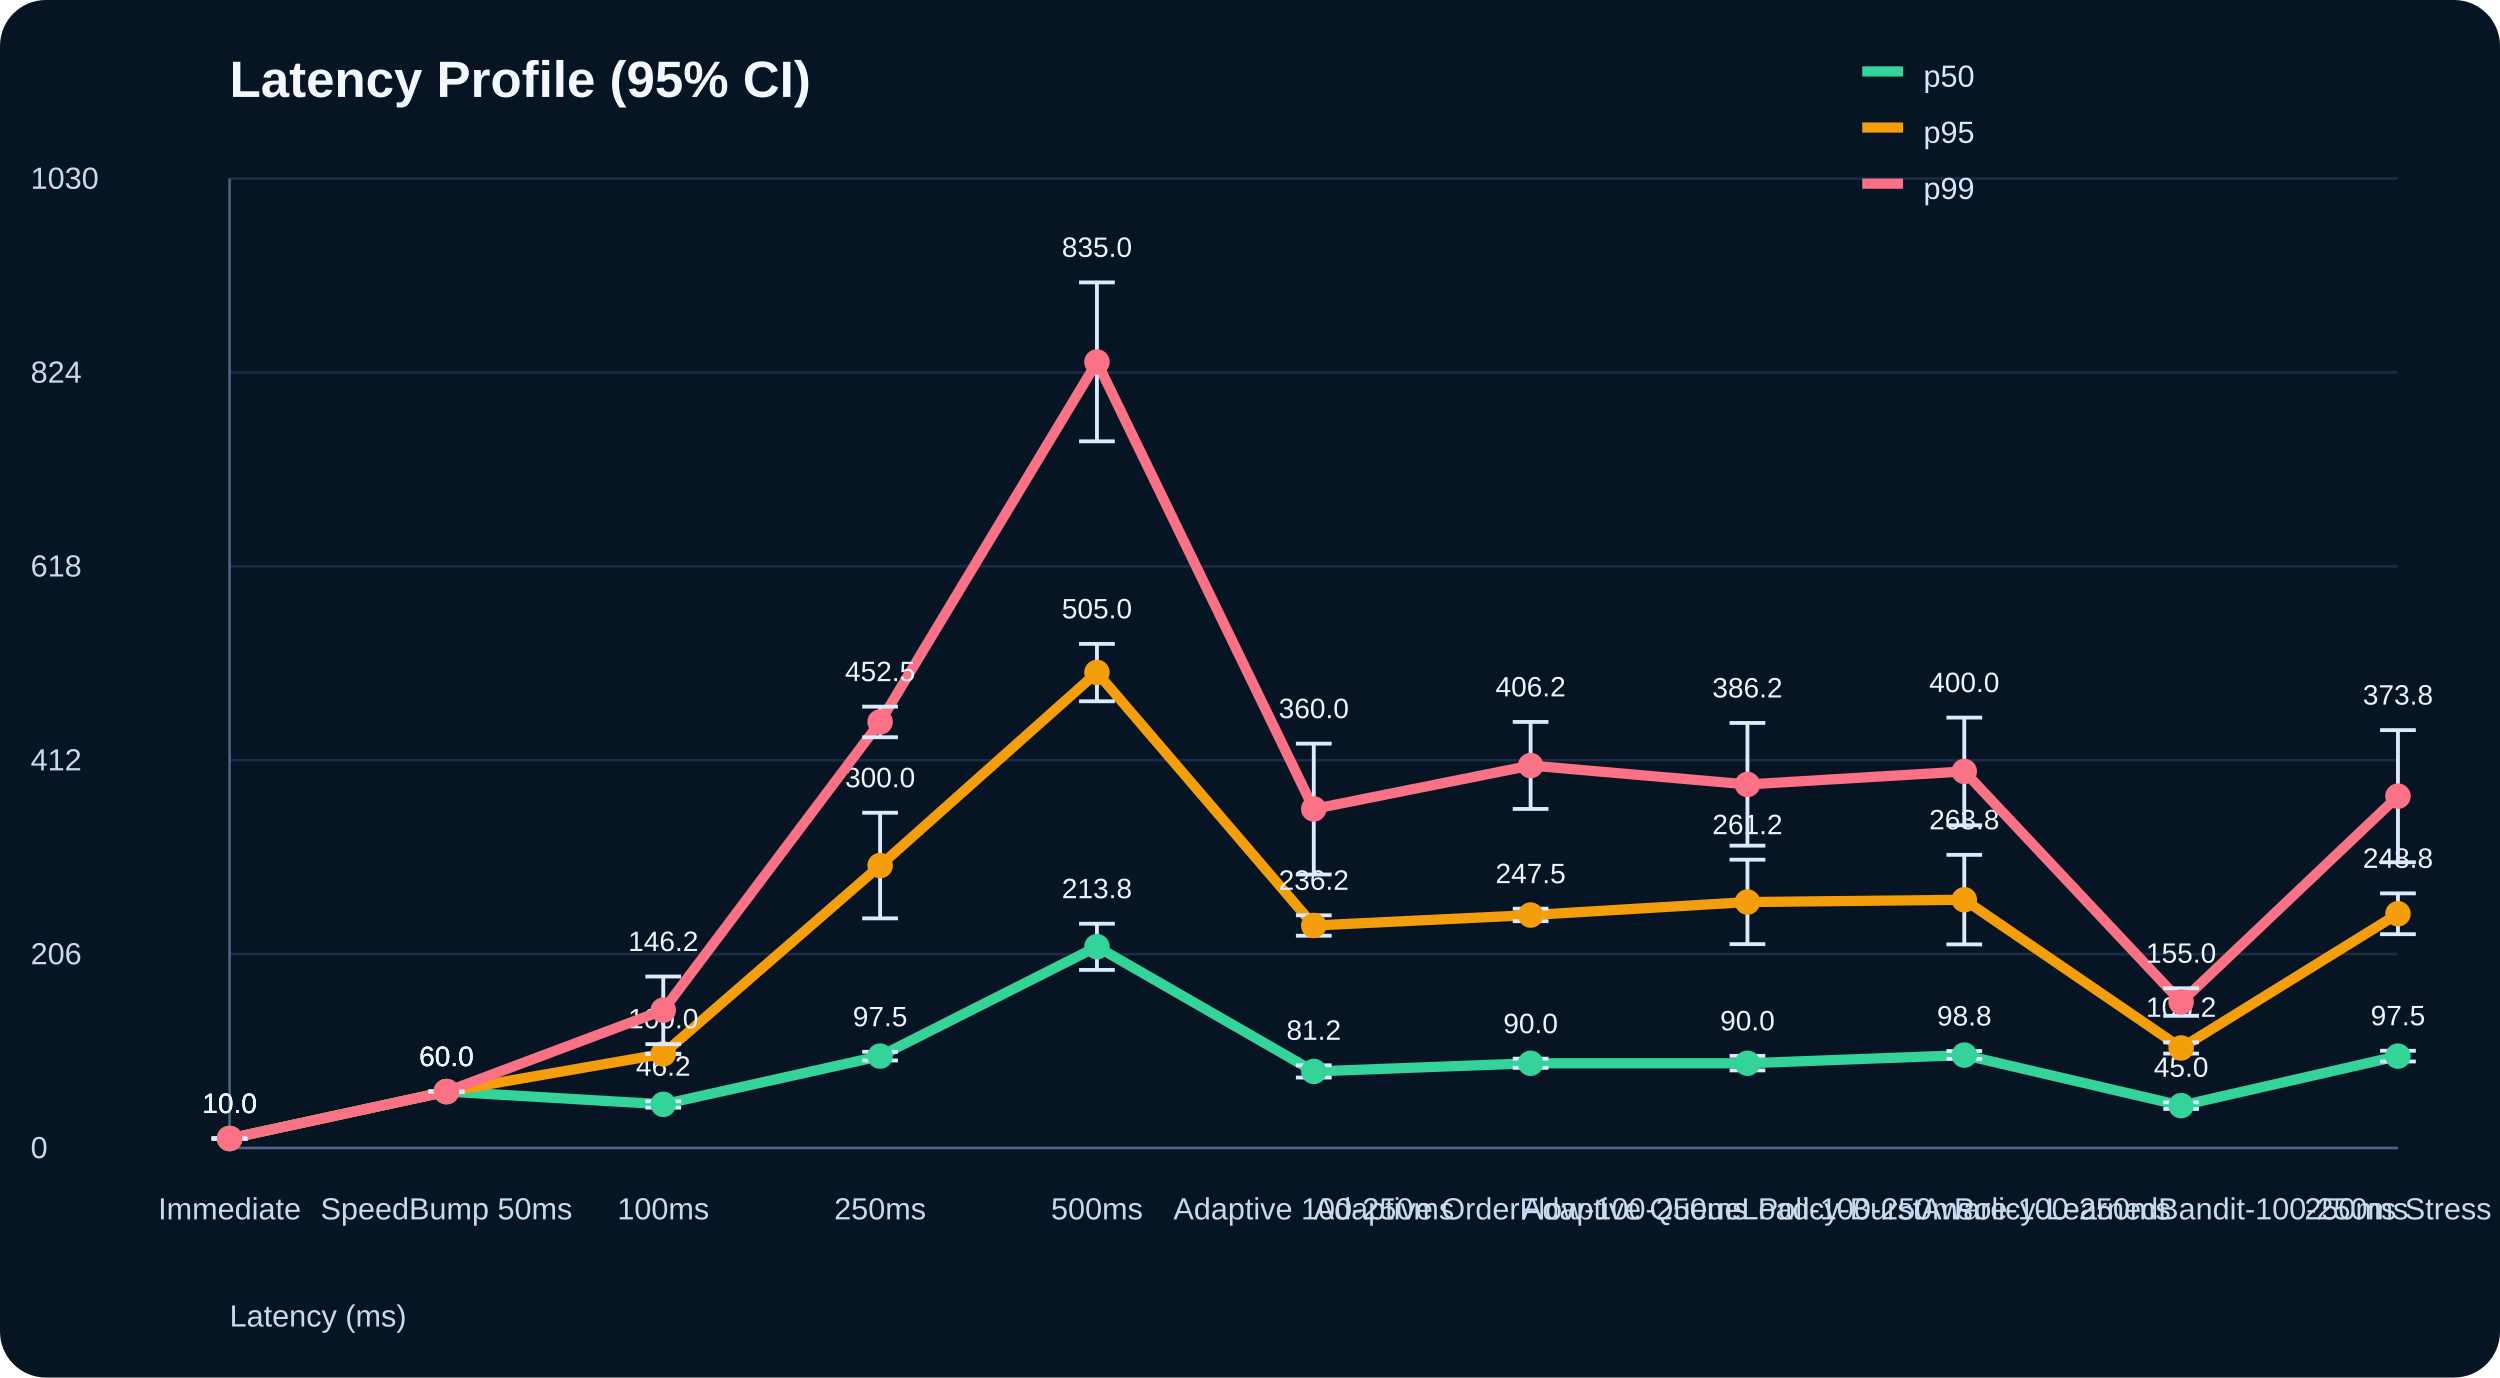
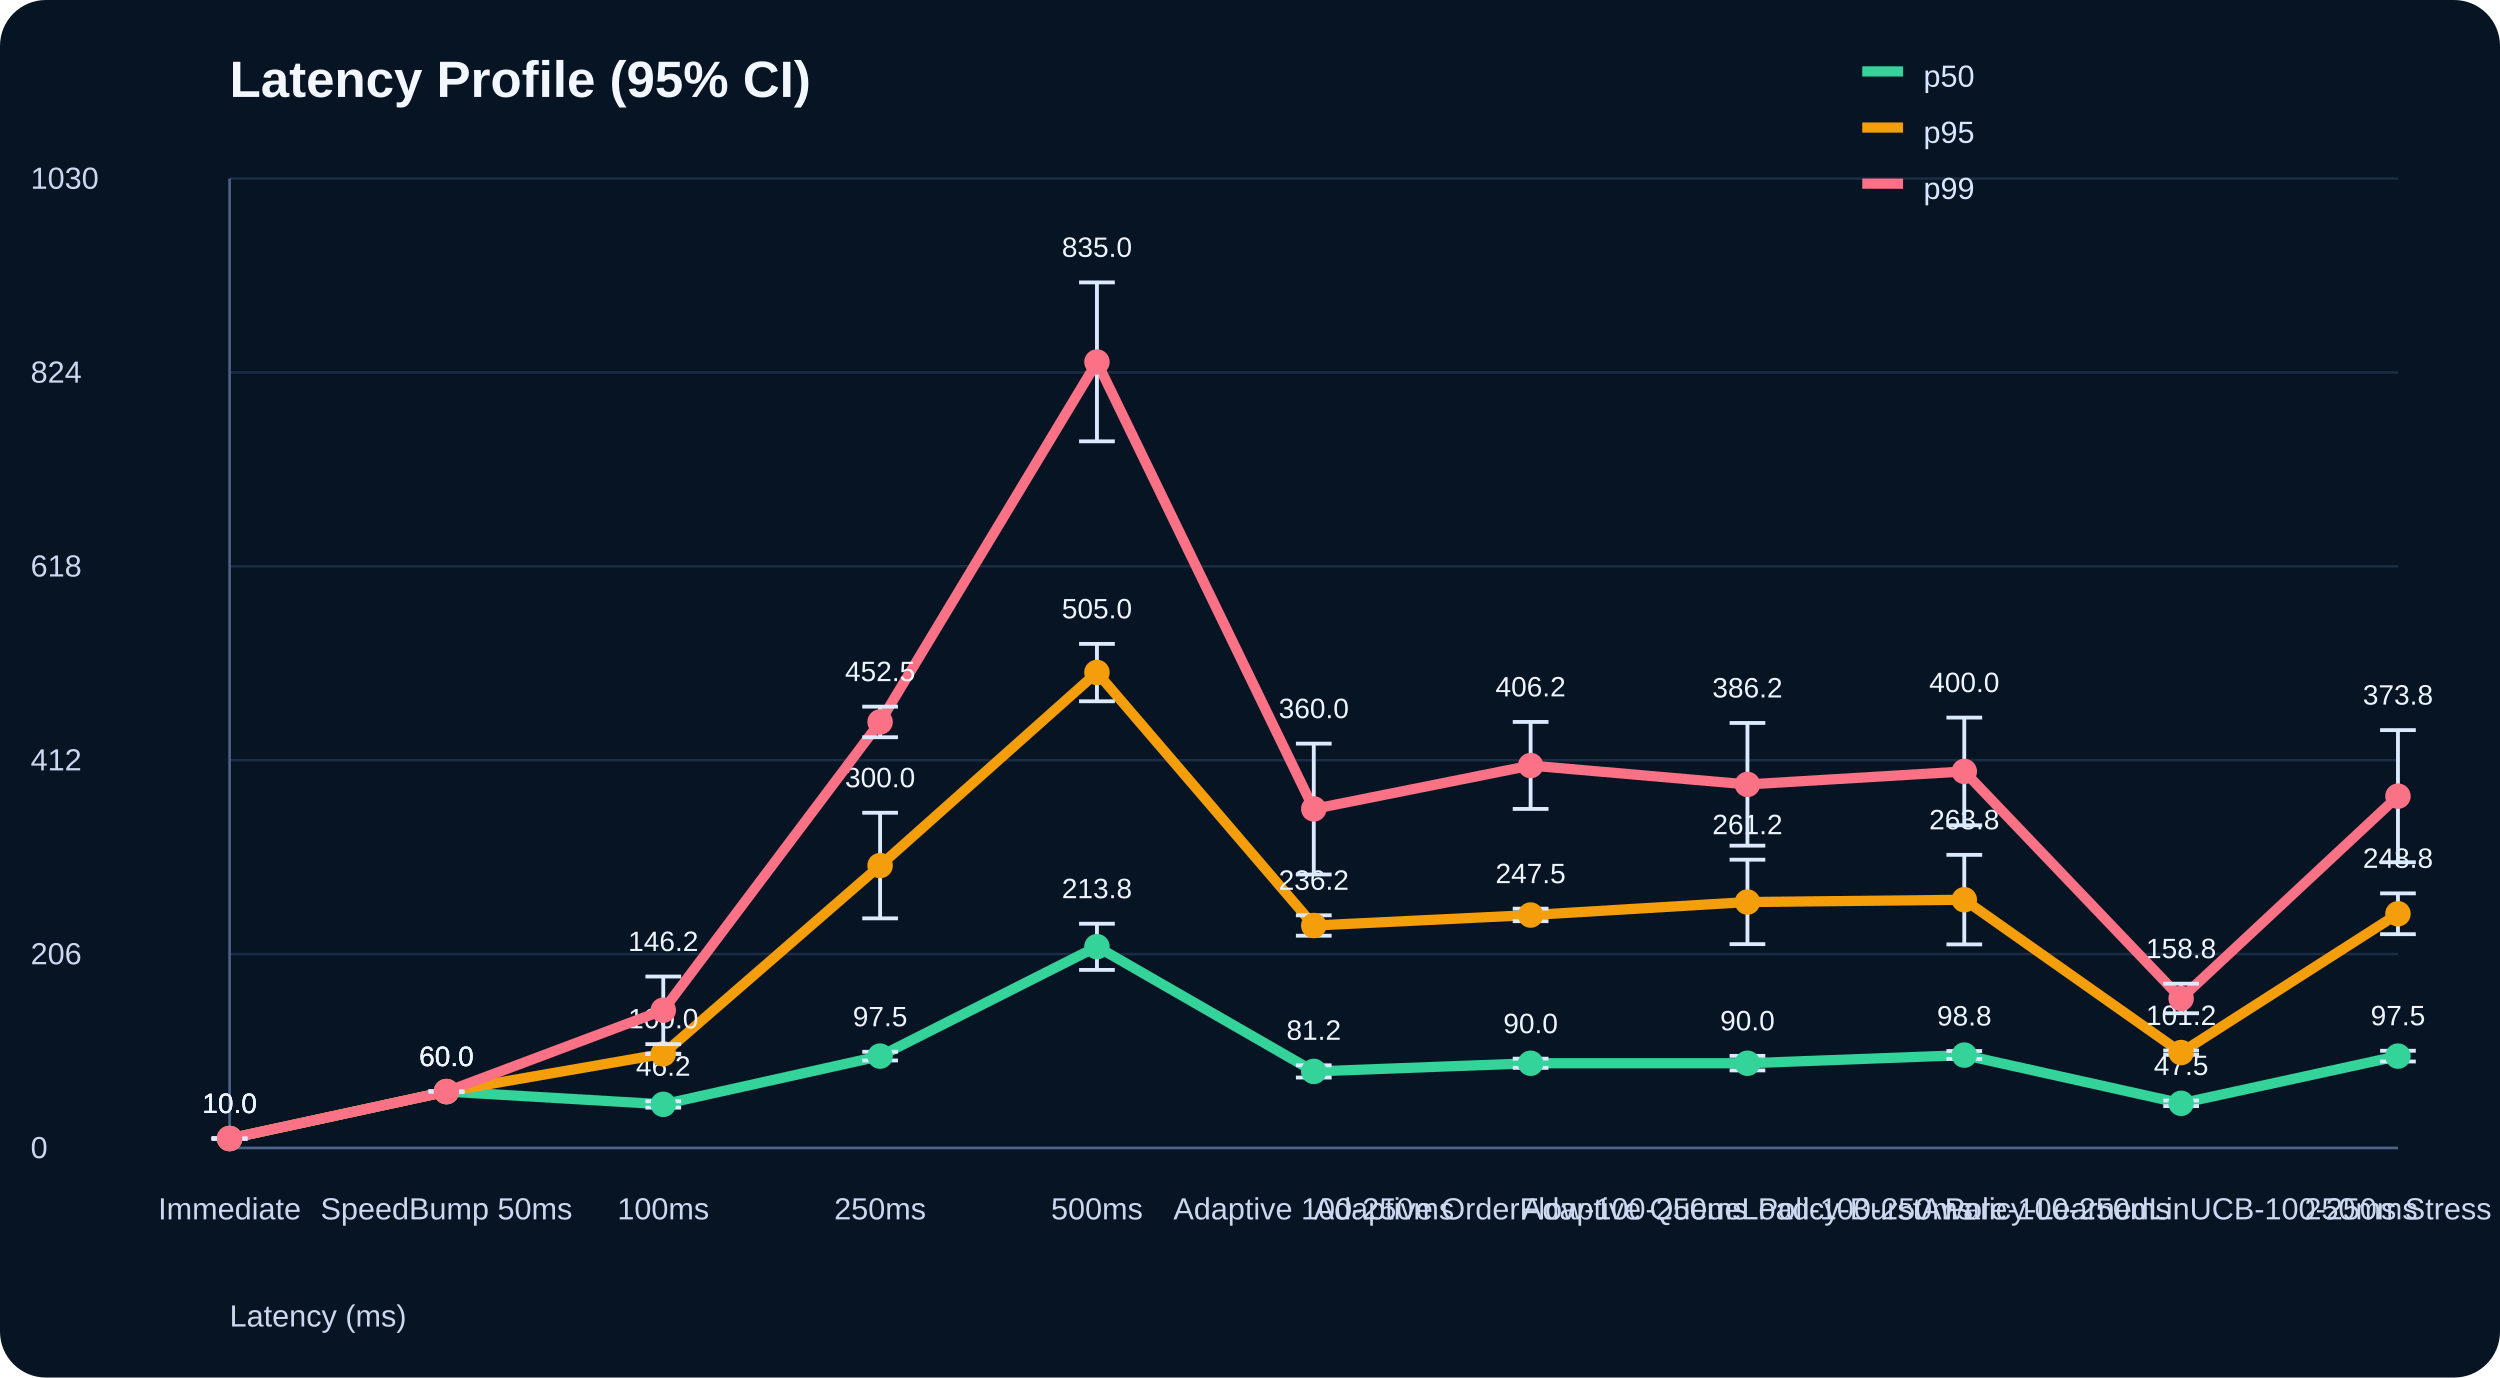
<svg xmlns="http://www.w3.org/2000/svg" width="980" height="540" viewBox="0 0 980 540" role="img">
  <style>.title{font:700 20px Arial; fill:#f3f7ff;}.label{font:12px Arial; fill:#cbd8f0;}.value{font:11px Arial; fill:#eef5ff;}.axis{stroke:#4d6387; stroke-width:1;}.grid{stroke:#20324d; stroke-width:1; opacity:.8;}.legend{font:12px Arial; fill:#d7e7ff;}.bg{fill:#071423;}.err{stroke:#dbeafe; stroke-width:1.5;}</style>
  <rect class="bg" x="0" y="0" width="980" height="540" rx="18" />
  <text class="title" x="90" y="38">Latency Profile (95% CI)</text>
  <text class="label" x="90" y="520">Latency (ms)</text>
  <line class="grid" x1="90" y1="70.0" x2="940" y2="70.0" />
  <text class="label" x="12" y="74.0">1030</text>
  <line class="grid" x1="90" y1="146.0" x2="940" y2="146.0" />
  <text class="label" x="12" y="150.0">824</text>
  <line class="grid" x1="90" y1="222.0" x2="940" y2="222.0" />
  <text class="label" x="12" y="226.0">618</text>
  <line class="grid" x1="90" y1="298.0" x2="940" y2="298.0" />
  <text class="label" x="12" y="302.0">412</text>
  <line class="grid" x1="90" y1="374.0" x2="940" y2="374.0" />
  <text class="label" x="12" y="378.0">206</text>
  <line class="grid" x1="90" y1="450.0" x2="940" y2="450.0" />
  <text class="label" x="12" y="454.0">0</text>
  <line class="axis" x1="90" y1="70" x2="90" y2="450" />
  <line class="axis" x1="90" y1="450" x2="940" y2="450" />
  <text class="label" x="90.0" y="478" text-anchor="middle">Immediate</text>
  <text class="label" x="175.0" y="478" text-anchor="middle">SpeedBump 50ms</text>
  <text class="label" x="260.0" y="478" text-anchor="middle">100ms</text>
  <text class="label" x="345.0" y="478" text-anchor="middle">250ms</text>
  <text class="label" x="430.0" y="478" text-anchor="middle">500ms</text>
  <text class="label" x="515.0" y="478" text-anchor="middle">Adaptive 100-250ms</text>
  <text class="label" x="600.0" y="478" text-anchor="middle">Adaptive OrderFlow-100-250ms</text>
  <text class="label" x="685.0" y="478" text-anchor="middle">Adaptive QueueLoad-100-250ms</text>
  <text class="label" x="770.0" y="478" text-anchor="middle">Policy-BurstAware-100-250ms</text>
-   <text class="label" x="855.0" y="478" text-anchor="middle">Policy-LearnedBandit-100-250ms</text>
+   <text class="label" x="855.0" y="478" text-anchor="middle">Policy-LearnedLinUCB-100-250ms</text>
  <text class="label" x="940.0" y="478" text-anchor="middle">250ms Stress</text>
-   <polyline fill="none" stroke="#34d399" stroke-width="4" points="90.0,446.3 175.0,427.9 260.0,432.9 345.0,414.0 430.0,371.1 515.0,420.0 600.0,416.8 685.0,416.8 770.0,413.6 855.0,433.4 940.0,414.0" />
+   <polyline fill="none" stroke="#34d399" stroke-width="4" points="90.0,446.3 175.0,427.9 260.0,432.9 345.0,414.0 430.0,371.1 515.0,420.0 600.0,416.8 685.0,416.8 770.0,413.6 855.0,432.5 940.0,414.0" />
  <line class="err" x1="90.0" y1="446.3" x2="90.0" y2="446.3" />
  <line class="err" x1="83.0" y1="446.3" x2="97.0" y2="446.3" />
  <line class="err" x1="83.0" y1="446.3" x2="97.0" y2="446.3" />
  <circle cx="90.0" cy="446.3" r="5" fill="#34d399" />
  <text class="value" x="90.0" y="436.3" text-anchor="middle">10.0</text>
  <line class="err" x1="175.0" y1="427.9" x2="175.0" y2="427.9" />
  <line class="err" x1="168.0" y1="427.9" x2="182.0" y2="427.9" />
  <line class="err" x1="168.0" y1="427.9" x2="182.0" y2="427.9" />
  <circle cx="175.0" cy="427.9" r="5" fill="#34d399" />
  <text class="value" x="175.0" y="417.9" text-anchor="middle">60.0</text>
  <line class="err" x1="260.0" y1="431.7" x2="260.0" y2="434.2" />
  <line class="err" x1="253.0" y1="431.7" x2="267.0" y2="431.7" />
  <line class="err" x1="253.0" y1="434.2" x2="267.0" y2="434.2" />
  <circle cx="260.0" cy="432.9" r="5" fill="#34d399" />
  <text class="value" x="260.0" y="421.7" text-anchor="middle">46.2</text>
  <line class="err" x1="345.0" y1="412.3" x2="345.0" y2="415.7" />
  <line class="err" x1="338.0" y1="412.3" x2="352.0" y2="412.3" />
  <line class="err" x1="338.0" y1="415.7" x2="352.0" y2="415.7" />
  <circle cx="345.0" cy="414.0" r="5" fill="#34d399" />
  <text class="value" x="345.0" y="402.3" text-anchor="middle">97.5</text>
  <line class="err" x1="430.0" y1="362.1" x2="430.0" y2="380.2" />
  <line class="err" x1="423.0" y1="362.1" x2="437.0" y2="362.1" />
  <line class="err" x1="423.0" y1="380.2" x2="437.0" y2="380.2" />
  <circle cx="430.0" cy="371.1" r="5" fill="#34d399" />
  <text class="value" x="430.0" y="352.1" text-anchor="middle">213.8</text>
  <line class="err" x1="515.0" y1="417.6" x2="515.0" y2="422.4" />
  <line class="err" x1="508.0" y1="417.6" x2="522.0" y2="417.6" />
  <line class="err" x1="508.0" y1="422.4" x2="522.0" y2="422.4" />
  <circle cx="515.0" cy="420.0" r="5" fill="#34d399" />
  <text class="value" x="515.0" y="407.6" text-anchor="middle">81.2</text>
  <line class="err" x1="600.0" y1="415.0" x2="600.0" y2="418.6" />
  <line class="err" x1="593.0" y1="415.0" x2="607.0" y2="415.0" />
  <line class="err" x1="593.0" y1="418.6" x2="607.0" y2="418.6" />
  <circle cx="600.0" cy="416.8" r="5" fill="#34d399" />
  <text class="value" x="600.0" y="405.0" text-anchor="middle">90.0</text>
  <line class="err" x1="685.0" y1="413.9" x2="685.0" y2="419.6" />
  <line class="err" x1="678.0" y1="413.9" x2="692.0" y2="413.9" />
  <line class="err" x1="678.0" y1="419.6" x2="692.0" y2="419.6" />
  <circle cx="685.0" cy="416.8" r="5" fill="#34d399" />
  <text class="value" x="685.0" y="403.9" text-anchor="middle">90.0</text>
  <line class="err" x1="770.0" y1="412.0" x2="770.0" y2="415.1" />
  <line class="err" x1="763.0" y1="412.0" x2="777.0" y2="412.0" />
  <line class="err" x1="763.0" y1="415.1" x2="777.0" y2="415.1" />
  <circle cx="770.0" cy="413.6" r="5" fill="#34d399" />
  <text class="value" x="770.0" y="402.0" text-anchor="middle">98.8</text>
-   <line class="err" x1="855.0" y1="432.1" x2="855.0" y2="434.7" />
-   <line class="err" x1="848.0" y1="432.1" x2="862.0" y2="432.1" />
-   <line class="err" x1="848.0" y1="434.7" x2="862.0" y2="434.7" />
-   <circle cx="855.0" cy="433.4" r="5" fill="#34d399" />
-   <text class="value" x="855.0" y="422.1" text-anchor="middle">45.0</text>
+   <line class="err" x1="855.0" y1="431.4" x2="855.0" y2="433.6" />
+   <line class="err" x1="848.0" y1="431.4" x2="862.0" y2="431.4" />
+   <line class="err" x1="848.0" y1="433.6" x2="862.0" y2="433.6" />
+   <circle cx="855.0" cy="432.5" r="5" fill="#34d399" />
+   <text class="value" x="855.0" y="421.4" text-anchor="middle">47.5</text>
  <line class="err" x1="940.0" y1="411.9" x2="940.0" y2="416.1" />
  <line class="err" x1="933.0" y1="411.9" x2="947.0" y2="411.9" />
  <line class="err" x1="933.0" y1="416.1" x2="947.0" y2="416.1" />
  <circle cx="940.0" cy="414.0" r="5" fill="#34d399" />
  <text class="value" x="940.0" y="401.9" text-anchor="middle">97.5</text>
  <line x1="730" y1="28" x2="746" y2="28" stroke="#34d399" stroke-width="4" />
  <text class="legend" x="754" y="34">p50</text>
-   <polyline fill="none" stroke="#f59e0b" stroke-width="4" points="90.0,446.3 175.0,427.9 260.0,413.1 345.0,339.3 430.0,263.6 515.0,362.8 600.0,358.7 685.0,353.6 770.0,352.7 855.0,410.8 940.0,358.2" />
+   <polyline fill="none" stroke="#f59e0b" stroke-width="4" points="90.0,446.3 175.0,427.9 260.0,413.1 345.0,339.3 430.0,263.6 515.0,362.8 600.0,358.7 685.0,353.6 770.0,352.7 855.0,412.6 940.0,358.2" />
  <line class="err" x1="90.0" y1="446.3" x2="90.0" y2="446.3" />
  <line class="err" x1="83.0" y1="446.3" x2="97.0" y2="446.3" />
  <line class="err" x1="83.0" y1="446.3" x2="97.0" y2="446.3" />
  <circle cx="90.0" cy="446.3" r="5" fill="#f59e0b" />
  <text class="value" x="90.0" y="436.3" text-anchor="middle">10.0</text>
  <line class="err" x1="175.0" y1="427.9" x2="175.0" y2="427.9" />
  <line class="err" x1="168.0" y1="427.9" x2="182.0" y2="427.9" />
  <line class="err" x1="168.0" y1="427.9" x2="182.0" y2="427.9" />
  <circle cx="175.0" cy="427.9" r="5" fill="#f59e0b" />
  <text class="value" x="175.0" y="417.9" text-anchor="middle">60.0</text>
  <line class="err" x1="260.0" y1="413.1" x2="260.0" y2="413.1" />
  <line class="err" x1="253.0" y1="413.1" x2="267.0" y2="413.1" />
  <line class="err" x1="253.0" y1="413.1" x2="267.0" y2="413.1" />
  <circle cx="260.0" cy="413.1" r="5" fill="#f59e0b" />
  <text class="value" x="260.0" y="403.1" text-anchor="middle">100.0</text>
  <line class="err" x1="345.0" y1="318.6" x2="345.0" y2="360.0" />
  <line class="err" x1="338.0" y1="318.6" x2="352.0" y2="318.6" />
  <line class="err" x1="338.0" y1="360.0" x2="352.0" y2="360.0" />
  <circle cx="345.0" cy="339.3" r="5" fill="#f59e0b" />
  <text class="value" x="345.0" y="308.6" text-anchor="middle">300.0</text>
  <line class="err" x1="430.0" y1="252.4" x2="430.0" y2="274.9" />
  <line class="err" x1="423.0" y1="252.4" x2="437.0" y2="252.4" />
  <line class="err" x1="423.0" y1="274.9" x2="437.0" y2="274.9" />
  <circle cx="430.0" cy="263.6" r="5" fill="#f59e0b" />
  <text class="value" x="430.0" y="242.4" text-anchor="middle">505.0</text>
  <line class="err" x1="515.0" y1="358.8" x2="515.0" y2="366.8" />
  <line class="err" x1="508.0" y1="358.8" x2="522.0" y2="358.8" />
  <line class="err" x1="508.0" y1="366.8" x2="522.0" y2="366.8" />
  <circle cx="515.0" cy="362.8" r="5" fill="#f59e0b" />
  <text class="value" x="515.0" y="348.8" text-anchor="middle">236.2</text>
  <line class="err" x1="600.0" y1="356.2" x2="600.0" y2="361.1" />
  <line class="err" x1="593.0" y1="356.2" x2="607.0" y2="356.2" />
  <line class="err" x1="593.0" y1="361.1" x2="607.0" y2="361.1" />
  <circle cx="600.0" cy="358.7" r="5" fill="#f59e0b" />
  <text class="value" x="600.0" y="346.2" text-anchor="middle">247.5</text>
  <line class="err" x1="685.0" y1="337.0" x2="685.0" y2="370.1" />
  <line class="err" x1="678.0" y1="337.0" x2="692.0" y2="337.0" />
  <line class="err" x1="678.0" y1="370.1" x2="692.0" y2="370.1" />
  <circle cx="685.0" cy="353.6" r="5" fill="#f59e0b" />
  <text class="value" x="685.0" y="327.0" text-anchor="middle">261.2</text>
  <line class="err" x1="770.0" y1="335.1" x2="770.0" y2="370.2" />
  <line class="err" x1="763.0" y1="335.1" x2="777.0" y2="335.1" />
  <line class="err" x1="763.0" y1="370.2" x2="777.0" y2="370.2" />
  <circle cx="770.0" cy="352.7" r="5" fill="#f59e0b" />
  <text class="value" x="770.0" y="325.1" text-anchor="middle">263.8</text>
-   <line class="err" x1="855.0" y1="408.6" x2="855.0" y2="413.0" />
-   <line class="err" x1="848.0" y1="408.6" x2="862.0" y2="408.6" />
-   <line class="err" x1="848.0" y1="413.0" x2="862.0" y2="413.0" />
-   <circle cx="855.0" cy="410.8" r="5" fill="#f59e0b" />
-   <text class="value" x="855.0" y="398.6" text-anchor="middle">106.2</text>
+   <line class="err" x1="855.0" y1="411.8" x2="855.0" y2="413.5" />
+   <line class="err" x1="848.0" y1="411.8" x2="862.0" y2="411.8" />
+   <line class="err" x1="848.0" y1="413.5" x2="862.0" y2="413.5" />
+   <circle cx="855.0" cy="412.6" r="5" fill="#f59e0b" />
+   <text class="value" x="855.0" y="401.8" text-anchor="middle">101.2</text>
  <line class="err" x1="940.0" y1="350.2" x2="940.0" y2="366.2" />
  <line class="err" x1="933.0" y1="350.2" x2="947.0" y2="350.2" />
  <line class="err" x1="933.0" y1="366.2" x2="947.0" y2="366.2" />
  <circle cx="940.0" cy="358.2" r="5" fill="#f59e0b" />
  <text class="value" x="940.0" y="340.2" text-anchor="middle">248.8</text>
  <line x1="730" y1="50" x2="746" y2="50" stroke="#f59e0b" stroke-width="4" />
  <text class="legend" x="754" y="56">p95</text>
-   <polyline fill="none" stroke="#fb7185" stroke-width="4" points="90.0,446.3 175.0,427.9 260.0,396.0 345.0,283.0 430.0,141.9 515.0,317.1 600.0,300.1 685.0,307.5 770.0,302.4 855.0,392.8 940.0,312.1" />
+   <polyline fill="none" stroke="#fb7185" stroke-width="4" points="90.0,446.3 175.0,427.9 260.0,396.0 345.0,283.0 430.0,141.9 515.0,317.1 600.0,300.1 685.0,307.5 770.0,302.4 855.0,391.4 940.0,312.1" />
  <line class="err" x1="90.0" y1="446.3" x2="90.0" y2="446.3" />
  <line class="err" x1="83.0" y1="446.3" x2="97.0" y2="446.3" />
  <line class="err" x1="83.0" y1="446.3" x2="97.0" y2="446.3" />
  <circle cx="90.0" cy="446.3" r="5" fill="#fb7185" />
  <text class="value" x="90.0" y="436.3" text-anchor="middle">10.0</text>
  <line class="err" x1="175.0" y1="427.9" x2="175.0" y2="427.9" />
  <line class="err" x1="168.0" y1="427.9" x2="182.0" y2="427.9" />
  <line class="err" x1="168.0" y1="427.9" x2="182.0" y2="427.9" />
  <circle cx="175.0" cy="427.9" r="5" fill="#fb7185" />
  <text class="value" x="175.0" y="417.9" text-anchor="middle">60.0</text>
  <line class="err" x1="260.0" y1="382.8" x2="260.0" y2="409.3" />
  <line class="err" x1="253.0" y1="382.8" x2="267.0" y2="382.8" />
  <line class="err" x1="253.0" y1="409.3" x2="267.0" y2="409.3" />
  <circle cx="260.0" cy="396.0" r="5" fill="#fb7185" />
  <text class="value" x="260.0" y="372.8" text-anchor="middle">146.2</text>
  <line class="err" x1="345.0" y1="277.0" x2="345.0" y2="289.0" />
  <line class="err" x1="338.0" y1="277.0" x2="352.0" y2="277.0" />
  <line class="err" x1="338.0" y1="289.0" x2="352.0" y2="289.0" />
  <circle cx="345.0" cy="283.0" r="5" fill="#fb7185" />
  <text class="value" x="345.0" y="267.0" text-anchor="middle">452.5</text>
  <line class="err" x1="430.0" y1="110.7" x2="430.0" y2="173.0" />
  <line class="err" x1="423.0" y1="110.7" x2="437.0" y2="110.7" />
  <line class="err" x1="423.0" y1="173.0" x2="437.0" y2="173.0" />
  <circle cx="430.0" cy="141.9" r="5" fill="#fb7185" />
  <text class="value" x="430.0" y="100.7" text-anchor="middle">835.0</text>
  <line class="err" x1="515.0" y1="291.5" x2="515.0" y2="342.8" />
  <line class="err" x1="508.0" y1="291.5" x2="522.0" y2="291.5" />
  <line class="err" x1="508.0" y1="342.8" x2="522.0" y2="342.8" />
  <circle cx="515.0" cy="317.1" r="5" fill="#fb7185" />
  <text class="value" x="515.0" y="281.5" text-anchor="middle">360.0</text>
  <line class="err" x1="600.0" y1="283.0" x2="600.0" y2="317.1" />
  <line class="err" x1="593.0" y1="283.0" x2="607.0" y2="283.0" />
  <line class="err" x1="593.0" y1="317.1" x2="607.0" y2="317.1" />
  <circle cx="600.0" cy="300.1" r="5" fill="#fb7185" />
  <text class="value" x="600.0" y="273.0" text-anchor="middle">406.2</text>
  <line class="err" x1="685.0" y1="283.4" x2="685.0" y2="331.5" />
  <line class="err" x1="678.0" y1="283.4" x2="692.0" y2="283.4" />
  <line class="err" x1="678.0" y1="331.5" x2="692.0" y2="331.5" />
  <circle cx="685.0" cy="307.5" r="5" fill="#fb7185" />
  <text class="value" x="685.0" y="273.4" text-anchor="middle">386.2</text>
  <line class="err" x1="770.0" y1="281.3" x2="770.0" y2="323.5" />
  <line class="err" x1="763.0" y1="281.3" x2="777.0" y2="281.3" />
  <line class="err" x1="763.0" y1="323.5" x2="777.0" y2="323.5" />
  <circle cx="770.0" cy="302.4" r="5" fill="#fb7185" />
  <text class="value" x="770.0" y="271.3" text-anchor="middle">400.0</text>
-   <line class="err" x1="855.0" y1="387.4" x2="855.0" y2="398.2" />
-   <line class="err" x1="848.0" y1="387.4" x2="862.0" y2="387.4" />
-   <line class="err" x1="848.0" y1="398.2" x2="862.0" y2="398.2" />
-   <circle cx="855.0" cy="392.8" r="5" fill="#fb7185" />
-   <text class="value" x="855.0" y="377.4" text-anchor="middle">155.0</text>
+   <line class="err" x1="855.0" y1="385.6" x2="855.0" y2="397.2" />
+   <line class="err" x1="848.0" y1="385.6" x2="862.0" y2="385.6" />
+   <line class="err" x1="848.0" y1="397.2" x2="862.0" y2="397.2" />
+   <circle cx="855.0" cy="391.4" r="5" fill="#fb7185" />
+   <text class="value" x="855.0" y="375.6" text-anchor="middle">158.8</text>
  <line class="err" x1="940.0" y1="286.2" x2="940.0" y2="338.0" />
  <line class="err" x1="933.0" y1="286.2" x2="947.0" y2="286.2" />
  <line class="err" x1="933.0" y1="338.0" x2="947.0" y2="338.0" />
  <circle cx="940.0" cy="312.1" r="5" fill="#fb7185" />
  <text class="value" x="940.0" y="276.2" text-anchor="middle">373.8</text>
  <line x1="730" y1="72" x2="746" y2="72" stroke="#fb7185" stroke-width="4" />
  <text class="legend" x="754" y="78">p99</text>
</svg>
